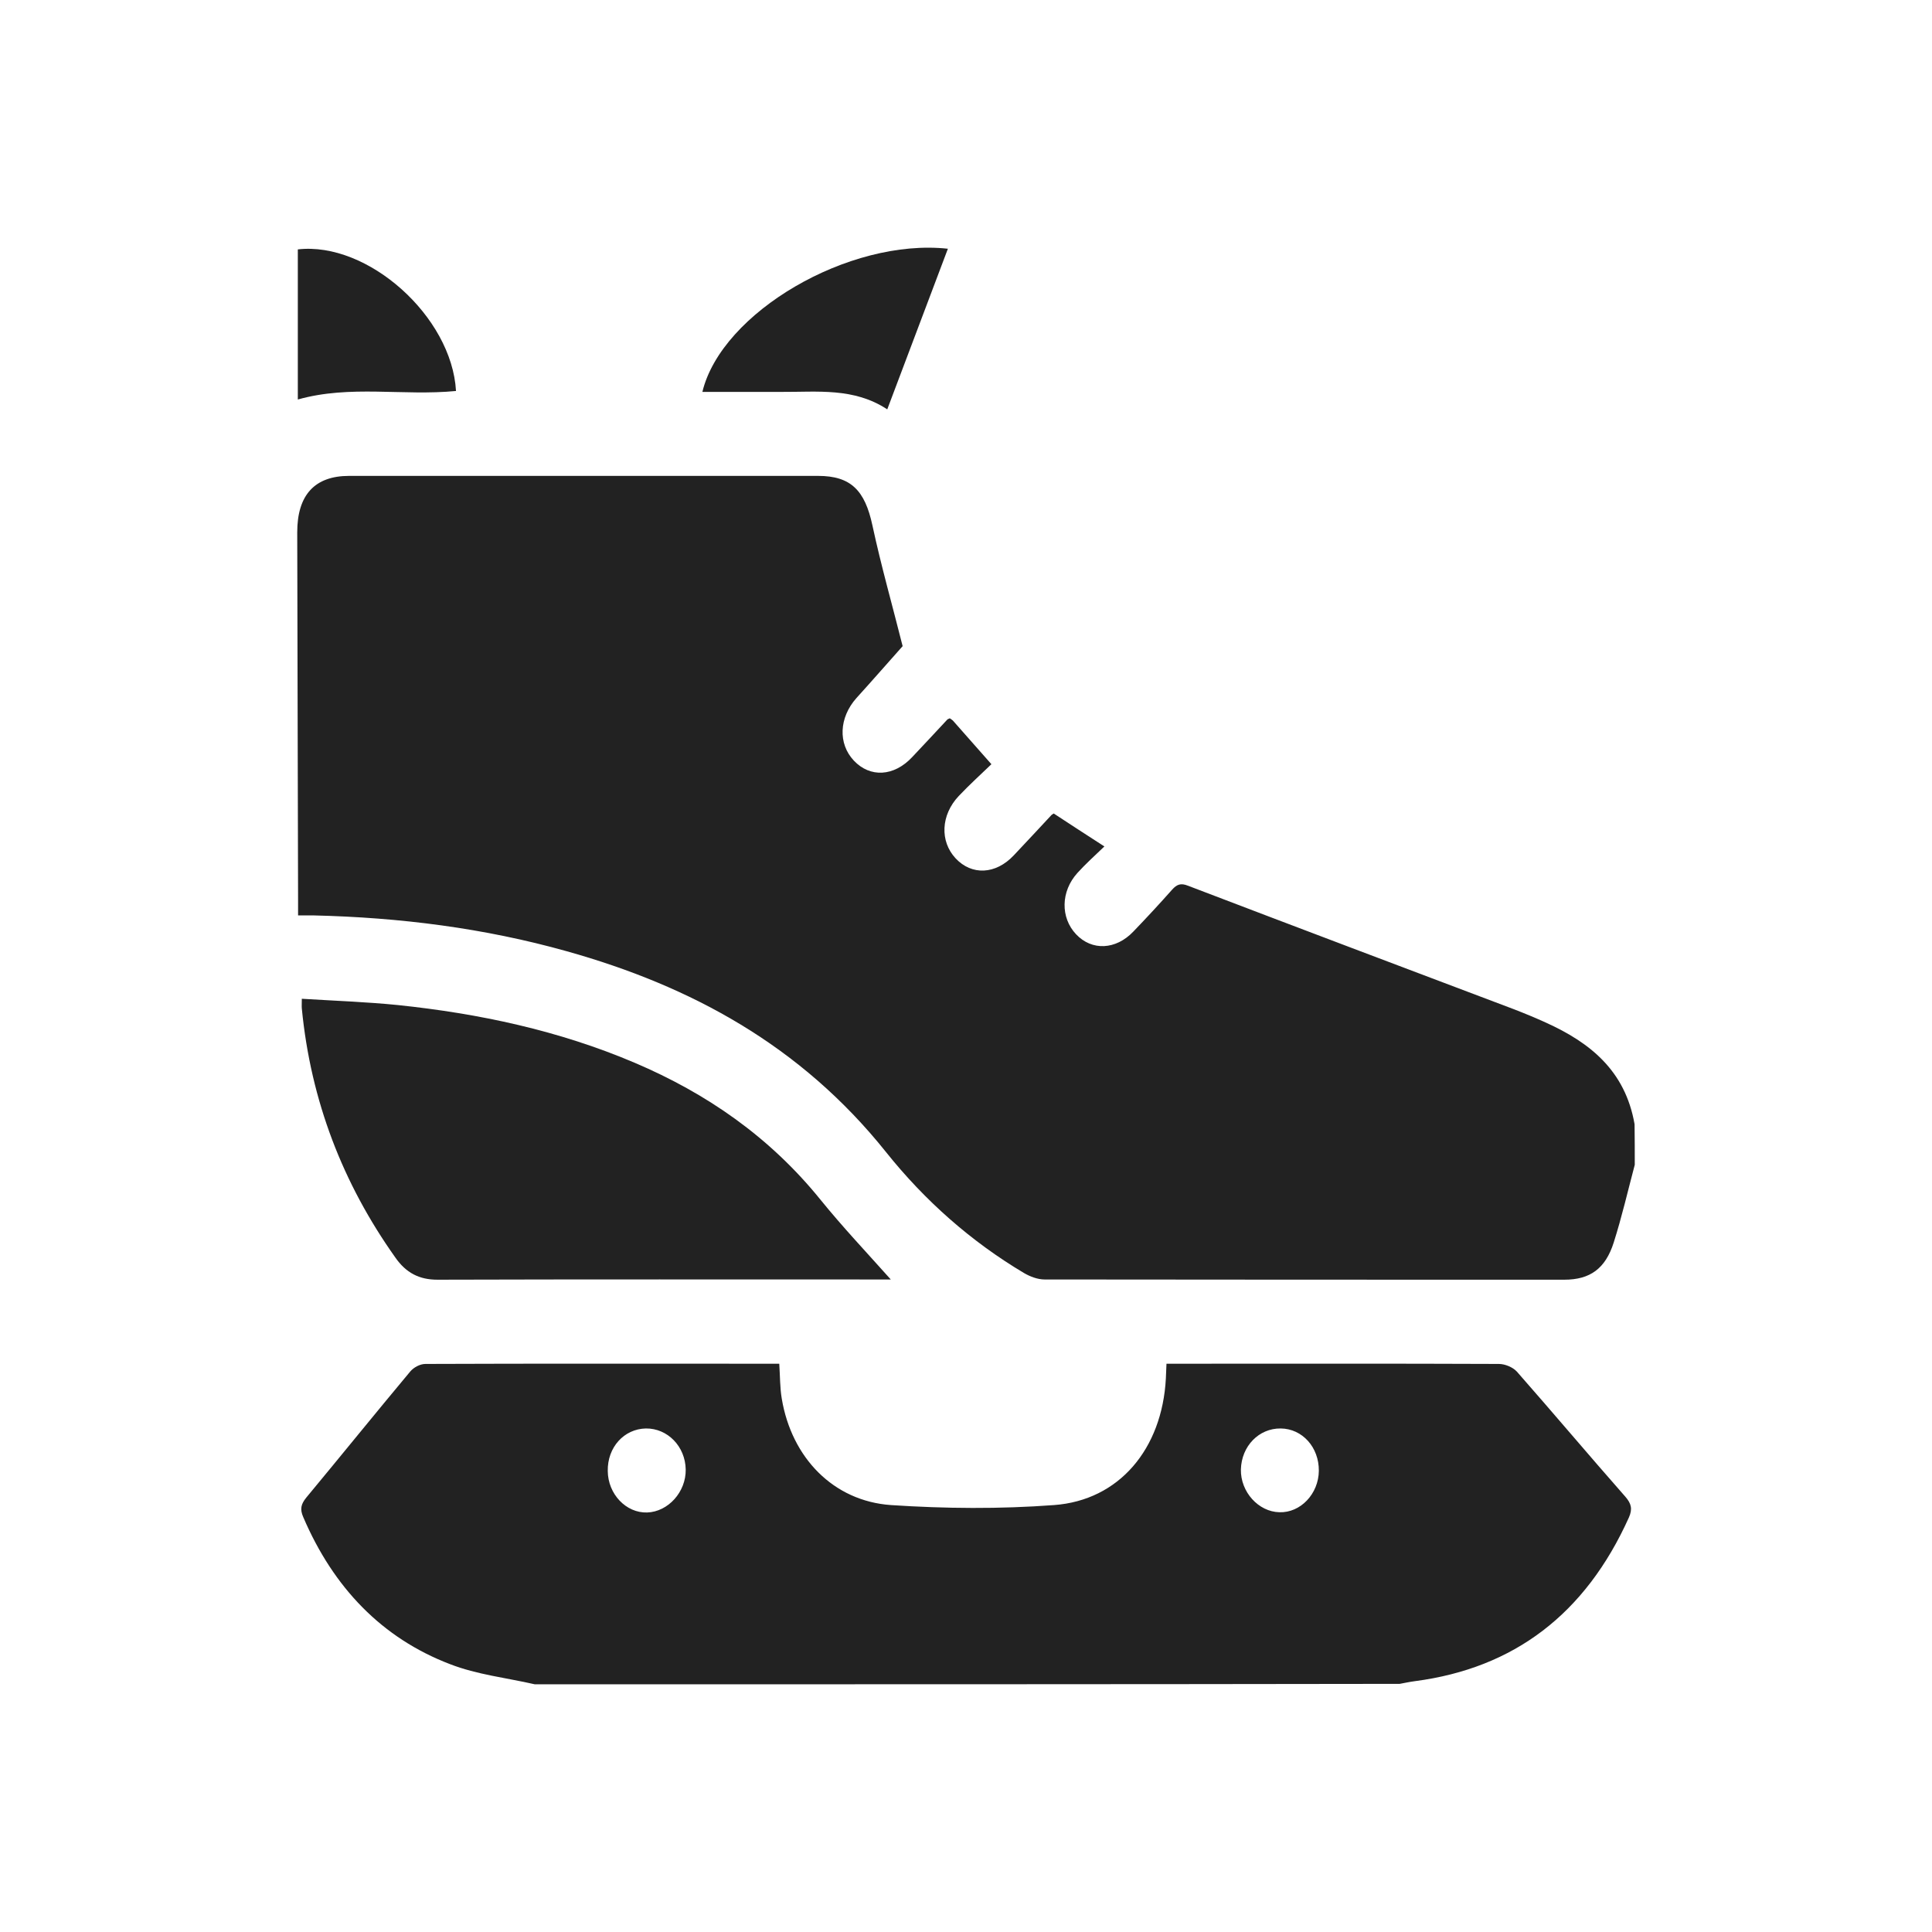
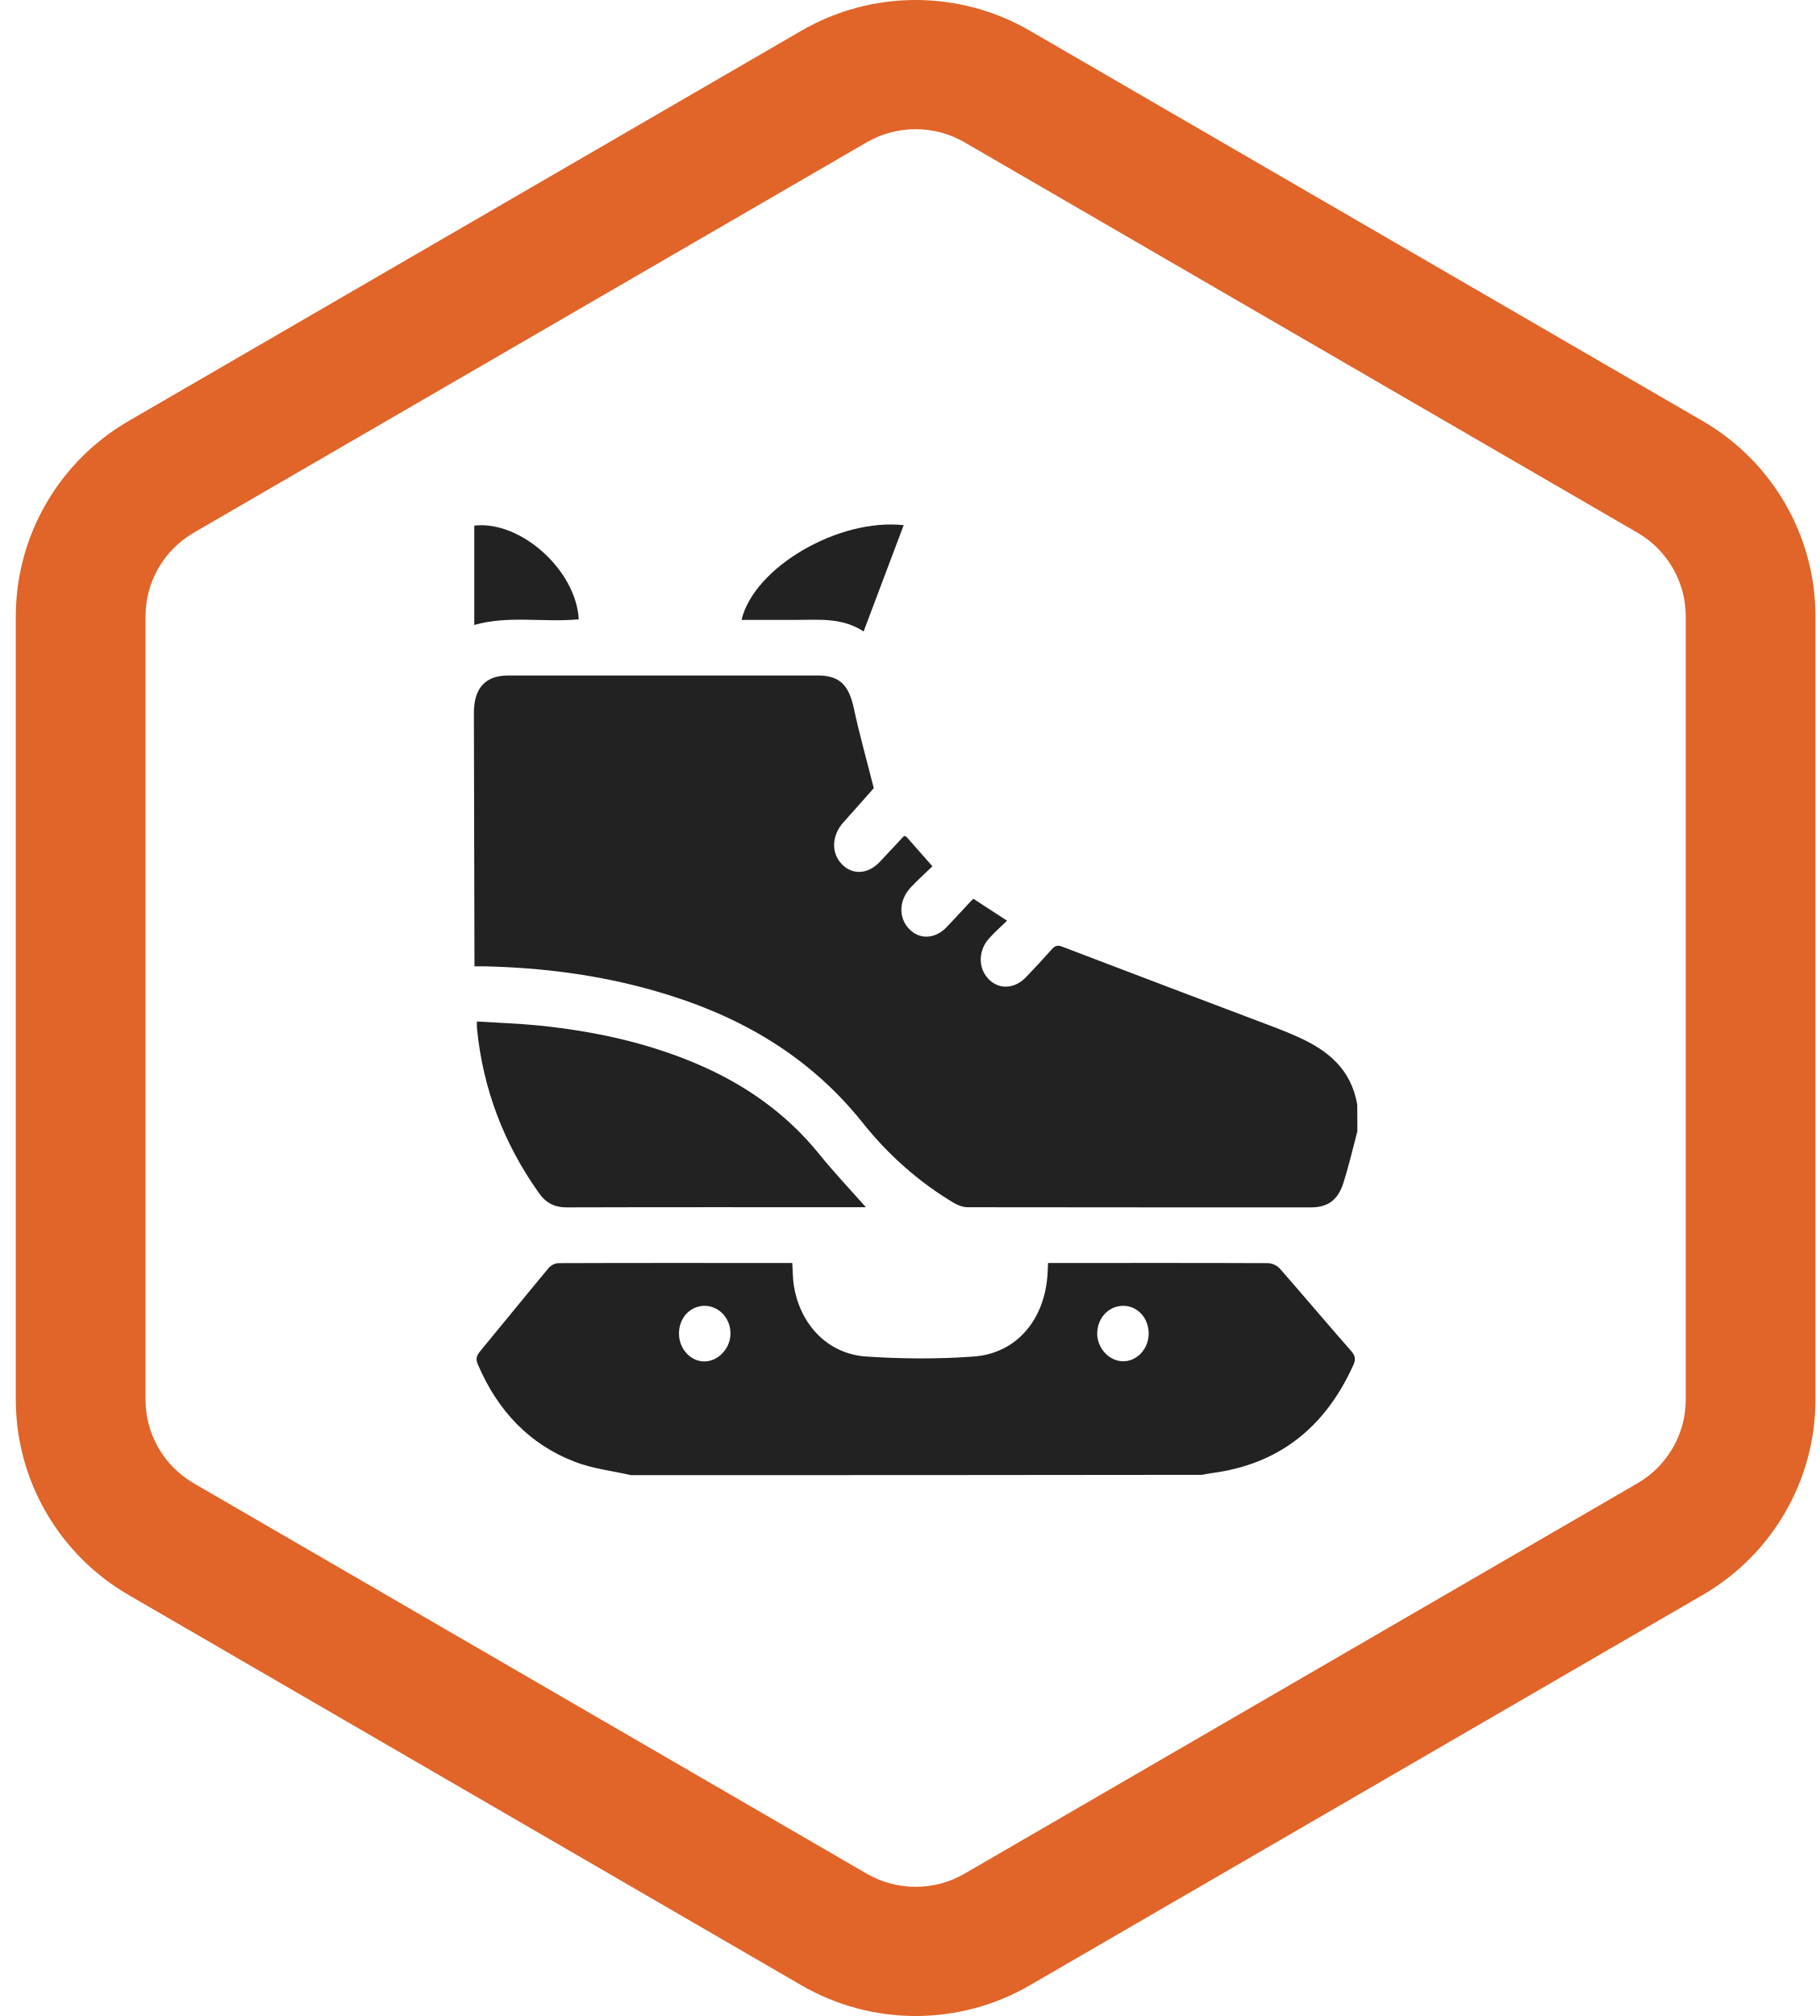
- <svg xmlns="http://www.w3.org/2000/svg" width="78" height="78" viewBox="0 0 78 78" fill="none">
-   <path d="M66 47.025C65.722 48.074 65.478 49.133 65.15 50.164C64.814 51.222 64.191 51.665 63.156 51.665C56.164 51.665 49.164 51.665 42.172 51.656C41.894 51.656 41.583 51.538 41.339 51.394C39.21 50.127 37.343 48.481 35.769 46.51C32.328 42.204 27.885 39.807 22.887 38.406C19.539 37.465 16.131 37.04 12.673 36.958C12.48 36.958 12.294 36.958 12.034 36.958C12.034 36.696 12.034 36.497 12.034 36.289C12.025 31.36 12.008 26.43 12 21.492C12 19.982 12.707 19.213 14.095 19.213C20.405 19.213 26.716 19.213 33.026 19.213C34.356 19.213 34.919 19.801 35.222 21.212C35.576 22.858 36.038 24.477 36.442 26.087C35.862 26.738 35.222 27.471 34.574 28.185C33.876 28.972 33.825 30.021 34.473 30.709C35.13 31.405 36.089 31.351 36.821 30.573C37.3 30.066 37.772 29.56 38.243 29.053C38.268 29.026 38.302 29.026 38.344 28.999C38.386 29.026 38.428 29.053 38.47 29.09C38.95 29.632 39.438 30.184 40.026 30.853C39.614 31.251 39.143 31.676 38.706 32.138C37.982 32.906 37.94 33.965 38.579 34.652C39.227 35.349 40.195 35.312 40.927 34.535C41.44 33.992 41.953 33.44 42.458 32.897C42.467 32.888 42.492 32.879 42.542 32.843C43.173 33.259 43.83 33.684 44.587 34.173C44.191 34.553 43.83 34.878 43.501 35.24C42.82 35.991 42.812 37.049 43.443 37.718C44.082 38.397 45.05 38.351 45.756 37.61C46.286 37.058 46.808 36.497 47.321 35.918C47.515 35.701 47.675 35.647 47.952 35.755C52.336 37.429 56.719 39.084 61.103 40.739C61.549 40.911 61.987 41.092 62.424 41.291C64.174 42.087 65.613 43.208 65.992 45.388C66 45.967 66 46.501 66 47.025Z" fill="#222222" />
-   <path d="M21.592 68C20.448 67.737 19.261 67.611 18.168 67.186C15.425 66.137 13.464 64.102 12.244 61.252C12.101 60.927 12.152 60.728 12.362 60.466C13.767 58.774 15.147 57.065 16.561 55.373C16.703 55.202 16.964 55.066 17.175 55.066C21.727 55.048 26.278 55.057 30.83 55.057C31.032 55.057 31.243 55.057 31.461 55.057C31.495 55.572 31.487 56.025 31.562 56.468C31.958 58.847 33.641 60.601 35.971 60.764C38.159 60.909 40.372 60.927 42.551 60.764C45.184 60.574 46.918 58.494 47.069 55.654C47.078 55.482 47.086 55.319 47.094 55.057C47.271 55.057 47.439 55.057 47.599 55.057C51.907 55.057 56.206 55.048 60.514 55.066C60.758 55.066 61.07 55.193 61.238 55.373C62.71 57.047 64.149 58.756 65.622 60.429C65.857 60.701 65.916 60.918 65.765 61.261C64.006 65.169 61.12 67.349 57.124 67.873C56.913 67.9 56.711 67.945 56.509 67.982C44.873 68 33.228 68 21.592 68ZM53.245 59.38C53.253 58.431 52.58 57.68 51.705 57.671C50.822 57.662 50.123 58.385 50.098 59.326C50.081 60.23 50.805 61.035 51.655 61.053C52.504 61.081 53.236 60.312 53.245 59.38ZM24.537 59.389C24.545 60.321 25.277 61.09 26.127 61.063C26.977 61.035 27.7 60.23 27.684 59.326C27.667 58.394 26.952 57.662 26.076 57.671C25.193 57.689 24.52 58.431 24.537 59.389Z" fill="#222222" />
-   <path d="M12.185 40.323C13.515 40.405 14.794 40.45 16.064 40.577C19.337 40.92 22.551 41.599 25.631 42.91C28.517 44.14 31.058 45.886 33.111 48.418C34.019 49.54 35.004 50.58 35.963 51.656C35.879 51.656 35.736 51.656 35.584 51.656C29.61 51.656 23.637 51.647 17.663 51.665C16.931 51.665 16.392 51.394 15.955 50.761C13.843 47.785 12.547 44.448 12.185 40.712C12.177 40.631 12.185 40.54 12.185 40.323Z" fill="#222222" />
-   <path d="M28.357 15.822C29.131 12.611 34.272 9.608 38.269 10.042C37.453 12.195 36.654 14.329 35.821 16.527C34.474 15.641 33.002 15.831 31.563 15.822C30.503 15.822 29.434 15.822 28.357 15.822Z" fill="#222222" />
-   <path d="M18.41 15.785C16.273 15.993 14.136 15.532 12.024 16.129C12.024 14.112 12.024 12.086 12.024 10.069C14.843 9.743 18.242 12.773 18.41 15.785Z" fill="#222222" />
+ <svg xmlns="http://www.w3.org/2000/svg" width="111" height="123" viewBox="0 0 111 123" fill="none">
+   <path fill-rule="evenodd" clip-rule="evenodd" d="M48.895 1.875C53.203 -0.625 58.528 -0.625 62.837 1.875L103.889 25.69C108.148 28.161 110.767 32.7 110.767 37.608V85.392C110.767 90.3 108.148 94.839 103.889 97.31L62.837 121.125C58.528 123.625 53.203 123.625 48.895 121.125L7.842 97.31C3.583 94.839 0.964 90.3 0.964 85.392V37.608C0.964 32.7 3.583 28.161 7.842 25.69L48.895 1.875ZM58.853 8.685C57.007 7.613 54.725 7.613 52.878 8.685L11.825 32.5C10 33.559 8.878 35.504 8.878 37.608V85.392C8.878 87.496 10 89.441 11.825 90.5L52.878 114.315C54.725 115.387 57.007 115.387 58.853 114.315L99.906 90.5C101.731 89.441 102.854 87.496 102.854 85.392V37.608C102.854 35.504 101.731 33.559 99.906 32.5L58.853 8.685Z" fill="#E16428" />
+   <path d="M82.817 69.025C82.54 70.074 82.297 71.132 81.969 72.163C81.633 73.222 81.012 73.665 79.979 73.665C72.999 73.665 66.011 73.665 59.032 73.656C58.755 73.656 58.444 73.538 58.2 73.394C56.076 72.127 54.211 70.481 52.641 68.51C49.205 64.204 44.771 61.807 39.782 60.406C36.439 59.465 33.038 59.04 29.586 58.958C29.393 58.958 29.208 58.958 28.948 58.958C28.948 58.696 28.948 58.497 28.948 58.289C28.939 53.36 28.922 48.431 28.914 43.492C28.914 41.982 29.619 41.213 31.005 41.213C37.304 41.213 43.603 41.213 49.903 41.213C51.23 41.213 51.792 41.801 52.095 43.212C52.447 44.858 52.909 46.477 53.312 48.087C52.733 48.738 52.095 49.471 51.448 50.185C50.751 50.972 50.7 52.021 51.347 52.709C52.002 53.405 52.96 53.351 53.69 52.573C54.169 52.066 54.639 51.56 55.11 51.053C55.135 51.026 55.169 51.026 55.211 50.999C55.252 51.026 55.294 51.053 55.337 51.09C55.815 51.632 56.302 52.184 56.89 52.853C56.479 53.251 56.008 53.676 55.572 54.138C54.849 54.906 54.807 55.965 55.446 56.652C56.092 57.349 57.058 57.312 57.789 56.535C58.301 55.992 58.814 55.44 59.318 54.897C59.326 54.888 59.351 54.879 59.401 54.843C60.032 55.259 60.687 55.684 61.443 56.173C61.048 56.553 60.687 56.878 60.359 57.24C59.679 57.991 59.67 59.049 60.3 59.718C60.938 60.397 61.904 60.351 62.61 59.61C63.139 59.058 63.66 58.497 64.172 57.918C64.365 57.701 64.525 57.647 64.802 57.755C69.178 59.429 73.553 61.084 77.929 62.739C78.374 62.911 78.811 63.092 79.248 63.291C80.995 64.087 82.431 65.208 82.809 67.388C82.817 67.967 82.817 68.501 82.817 69.025Z" fill="#222222" />
+   <path d="M38.489 90C37.346 89.737 36.162 89.611 35.07 89.186C32.332 88.137 30.375 86.102 29.158 83.252C29.015 82.927 29.065 82.728 29.275 82.466C30.678 80.774 32.055 79.065 33.466 77.374C33.609 77.202 33.869 77.066 34.079 77.066C38.623 77.048 43.167 77.057 47.711 77.057C47.912 77.057 48.122 77.057 48.34 77.057C48.374 77.573 48.366 78.025 48.441 78.468C48.836 80.847 50.516 82.601 52.842 82.764C55.026 82.909 57.235 82.927 59.41 82.764C62.039 82.574 63.769 80.494 63.92 77.654C63.929 77.482 63.937 77.319 63.946 77.057C64.122 77.057 64.29 77.057 64.449 77.057C68.75 77.057 73.041 77.048 77.342 77.066C77.585 77.066 77.896 77.193 78.064 77.374C79.534 79.047 80.97 80.756 82.44 82.429C82.675 82.701 82.734 82.918 82.582 83.261C80.827 87.169 77.946 89.349 73.957 89.873C73.747 89.9 73.545 89.945 73.344 89.982C61.728 90 50.104 90 38.489 90ZM70.085 81.38C70.093 80.431 69.421 79.68 68.548 79.671C67.666 79.662 66.969 80.385 66.944 81.326C66.927 82.231 67.649 83.035 68.498 83.053C69.346 83.081 70.077 82.312 70.085 81.38ZM41.428 81.389C41.437 82.321 42.167 83.09 43.016 83.063C43.864 83.035 44.586 82.231 44.569 81.326C44.553 80.394 43.839 79.662 42.965 79.671C42.083 79.689 41.411 80.431 41.428 81.389Z" fill="#222222" />
+   <path d="M29.099 62.323C30.426 62.405 31.703 62.45 32.971 62.577C36.238 62.92 39.446 63.599 42.52 64.91C45.401 66.14 47.937 67.886 49.987 70.418C50.894 71.54 51.877 72.58 52.834 73.656C52.75 73.656 52.607 73.656 52.456 73.656C46.493 73.656 40.53 73.647 34.566 73.665C33.836 73.665 33.298 73.394 32.862 72.761C30.753 69.785 29.46 66.448 29.099 62.712C29.09 62.631 29.099 62.54 29.099 62.323Z" fill="#222222" />
+   <path d="M45.242 37.822C46.015 34.611 51.146 31.608 55.136 32.042C54.321 34.195 53.523 36.329 52.692 38.527C51.348 37.641 49.878 37.831 48.442 37.822C47.384 37.822 46.317 37.822 45.242 37.822Z" fill="#222222" />
+   <path d="M35.313 37.785C33.18 37.993 31.046 37.532 28.938 38.129C28.938 36.112 28.938 34.086 28.938 32.069C31.752 31.743 35.145 34.773 35.313 37.785Z" fill="#222222" />
</svg>
